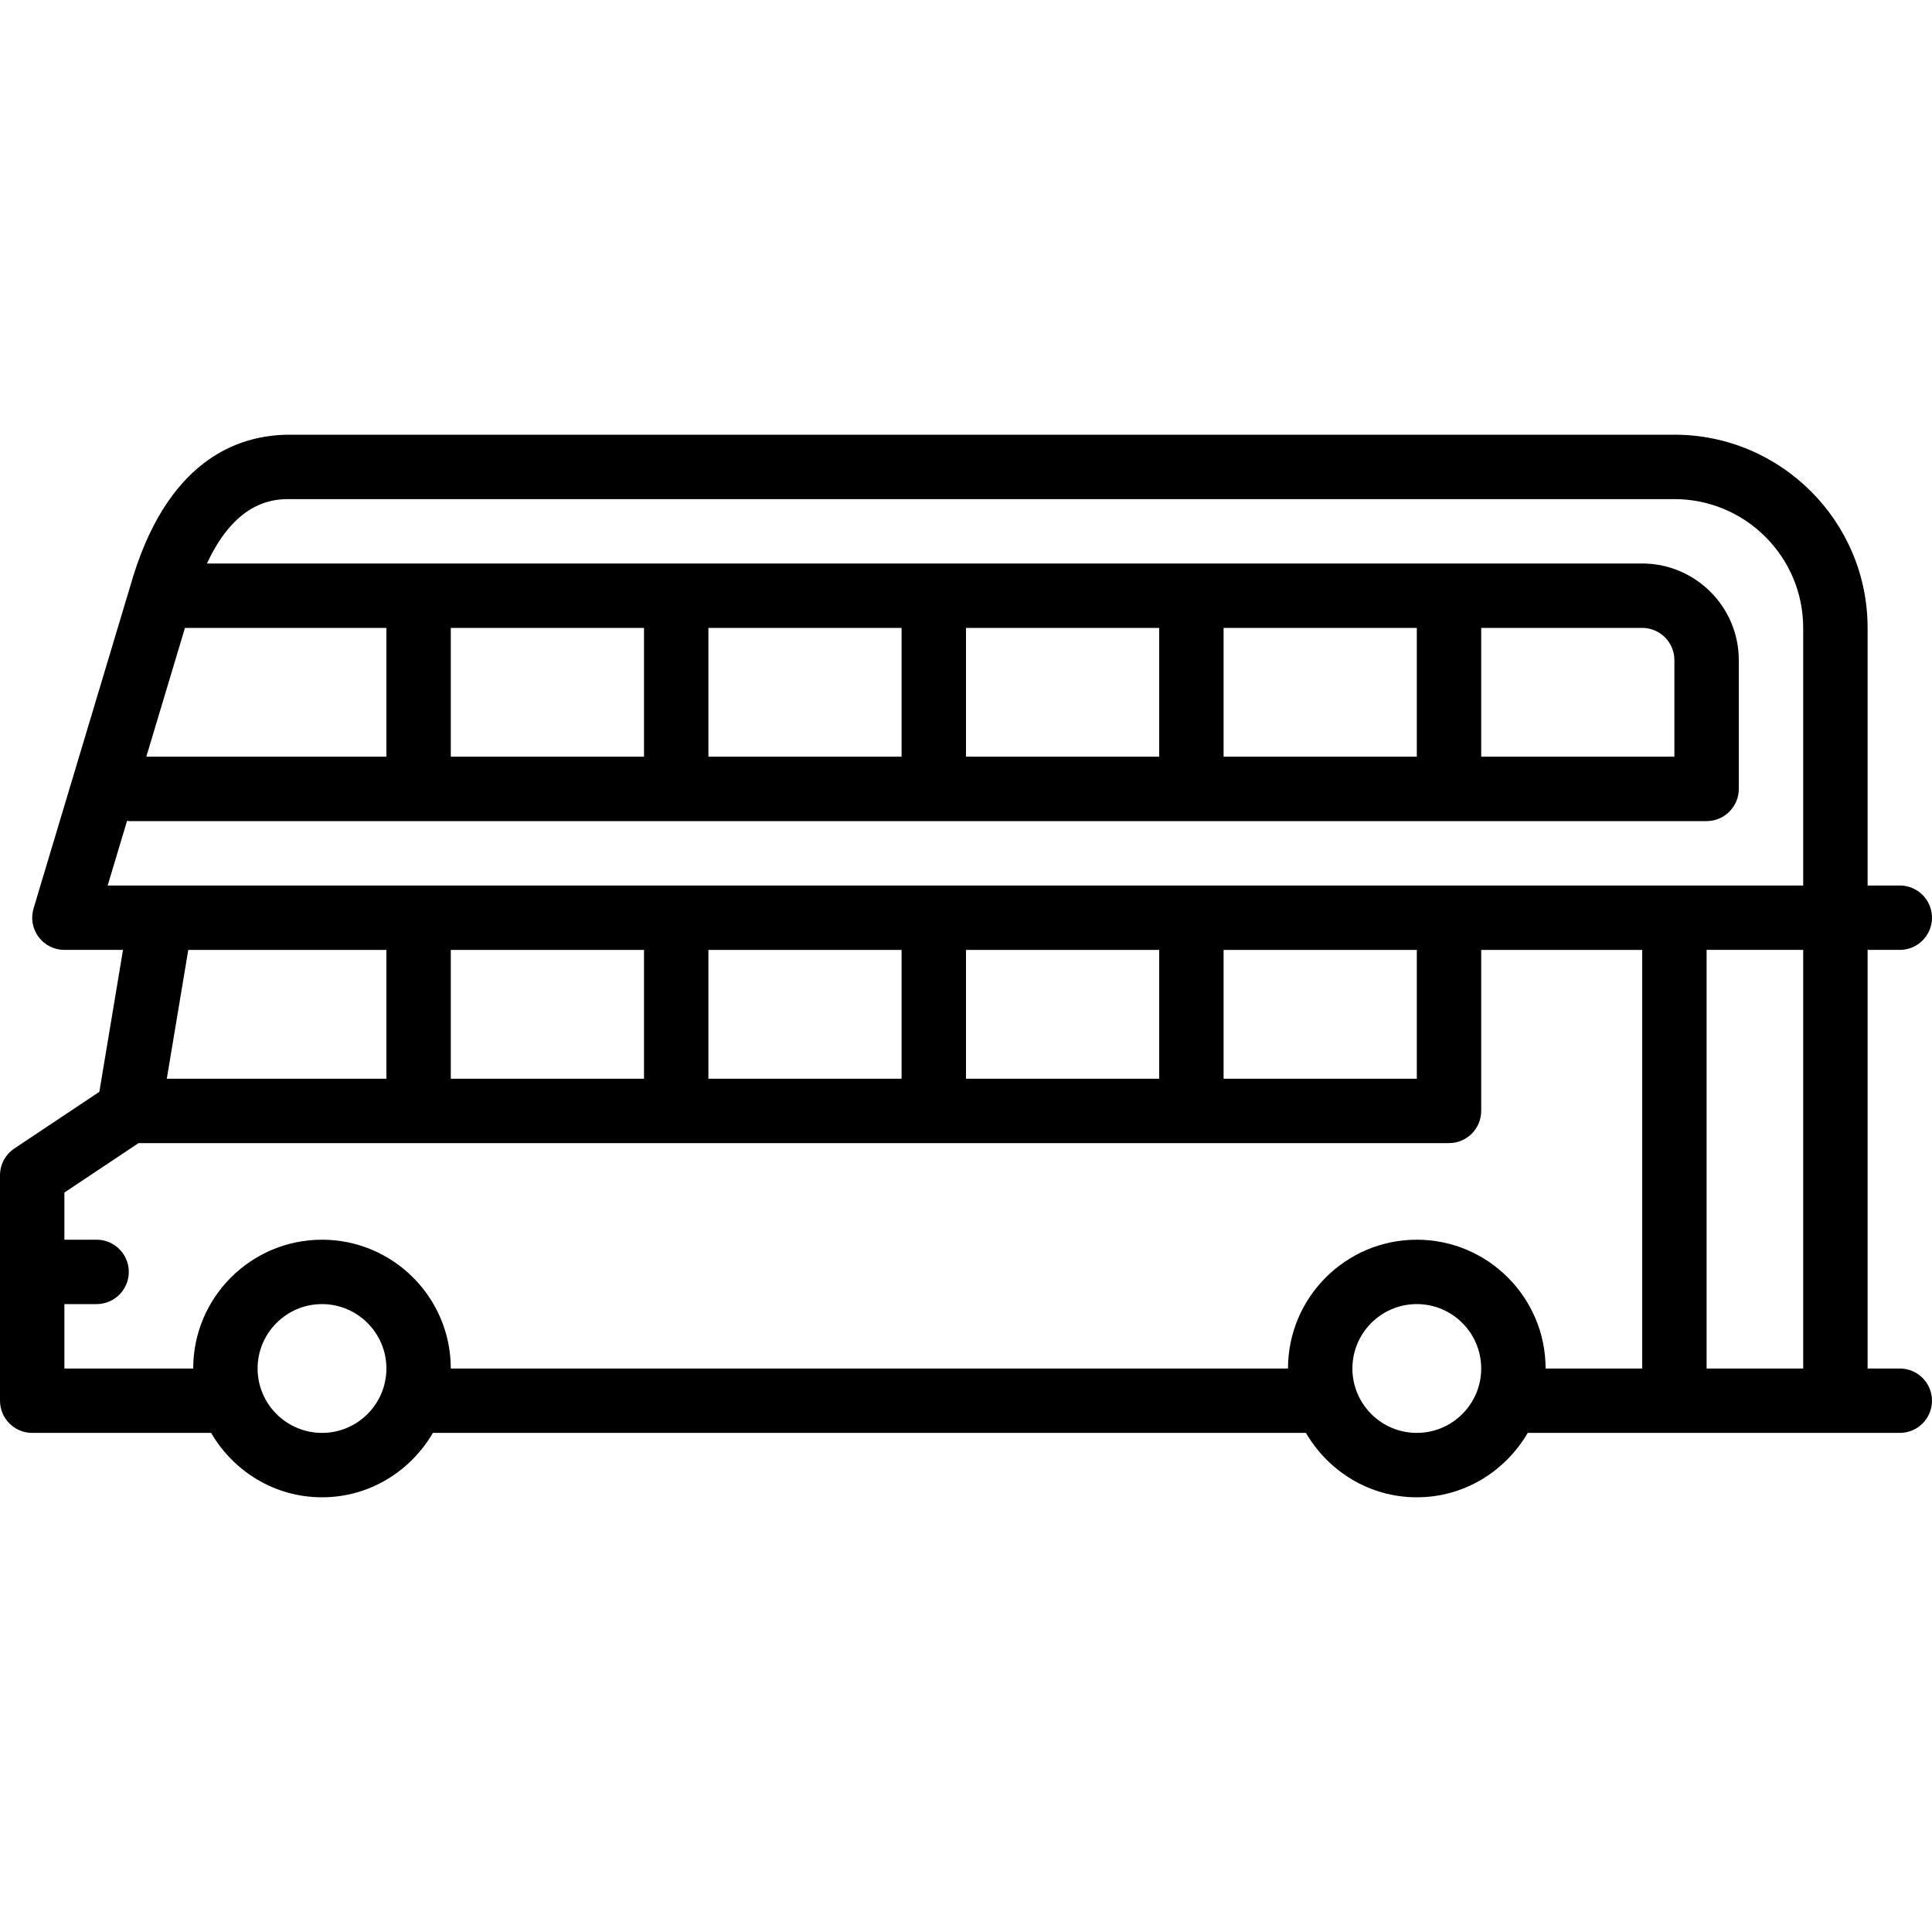
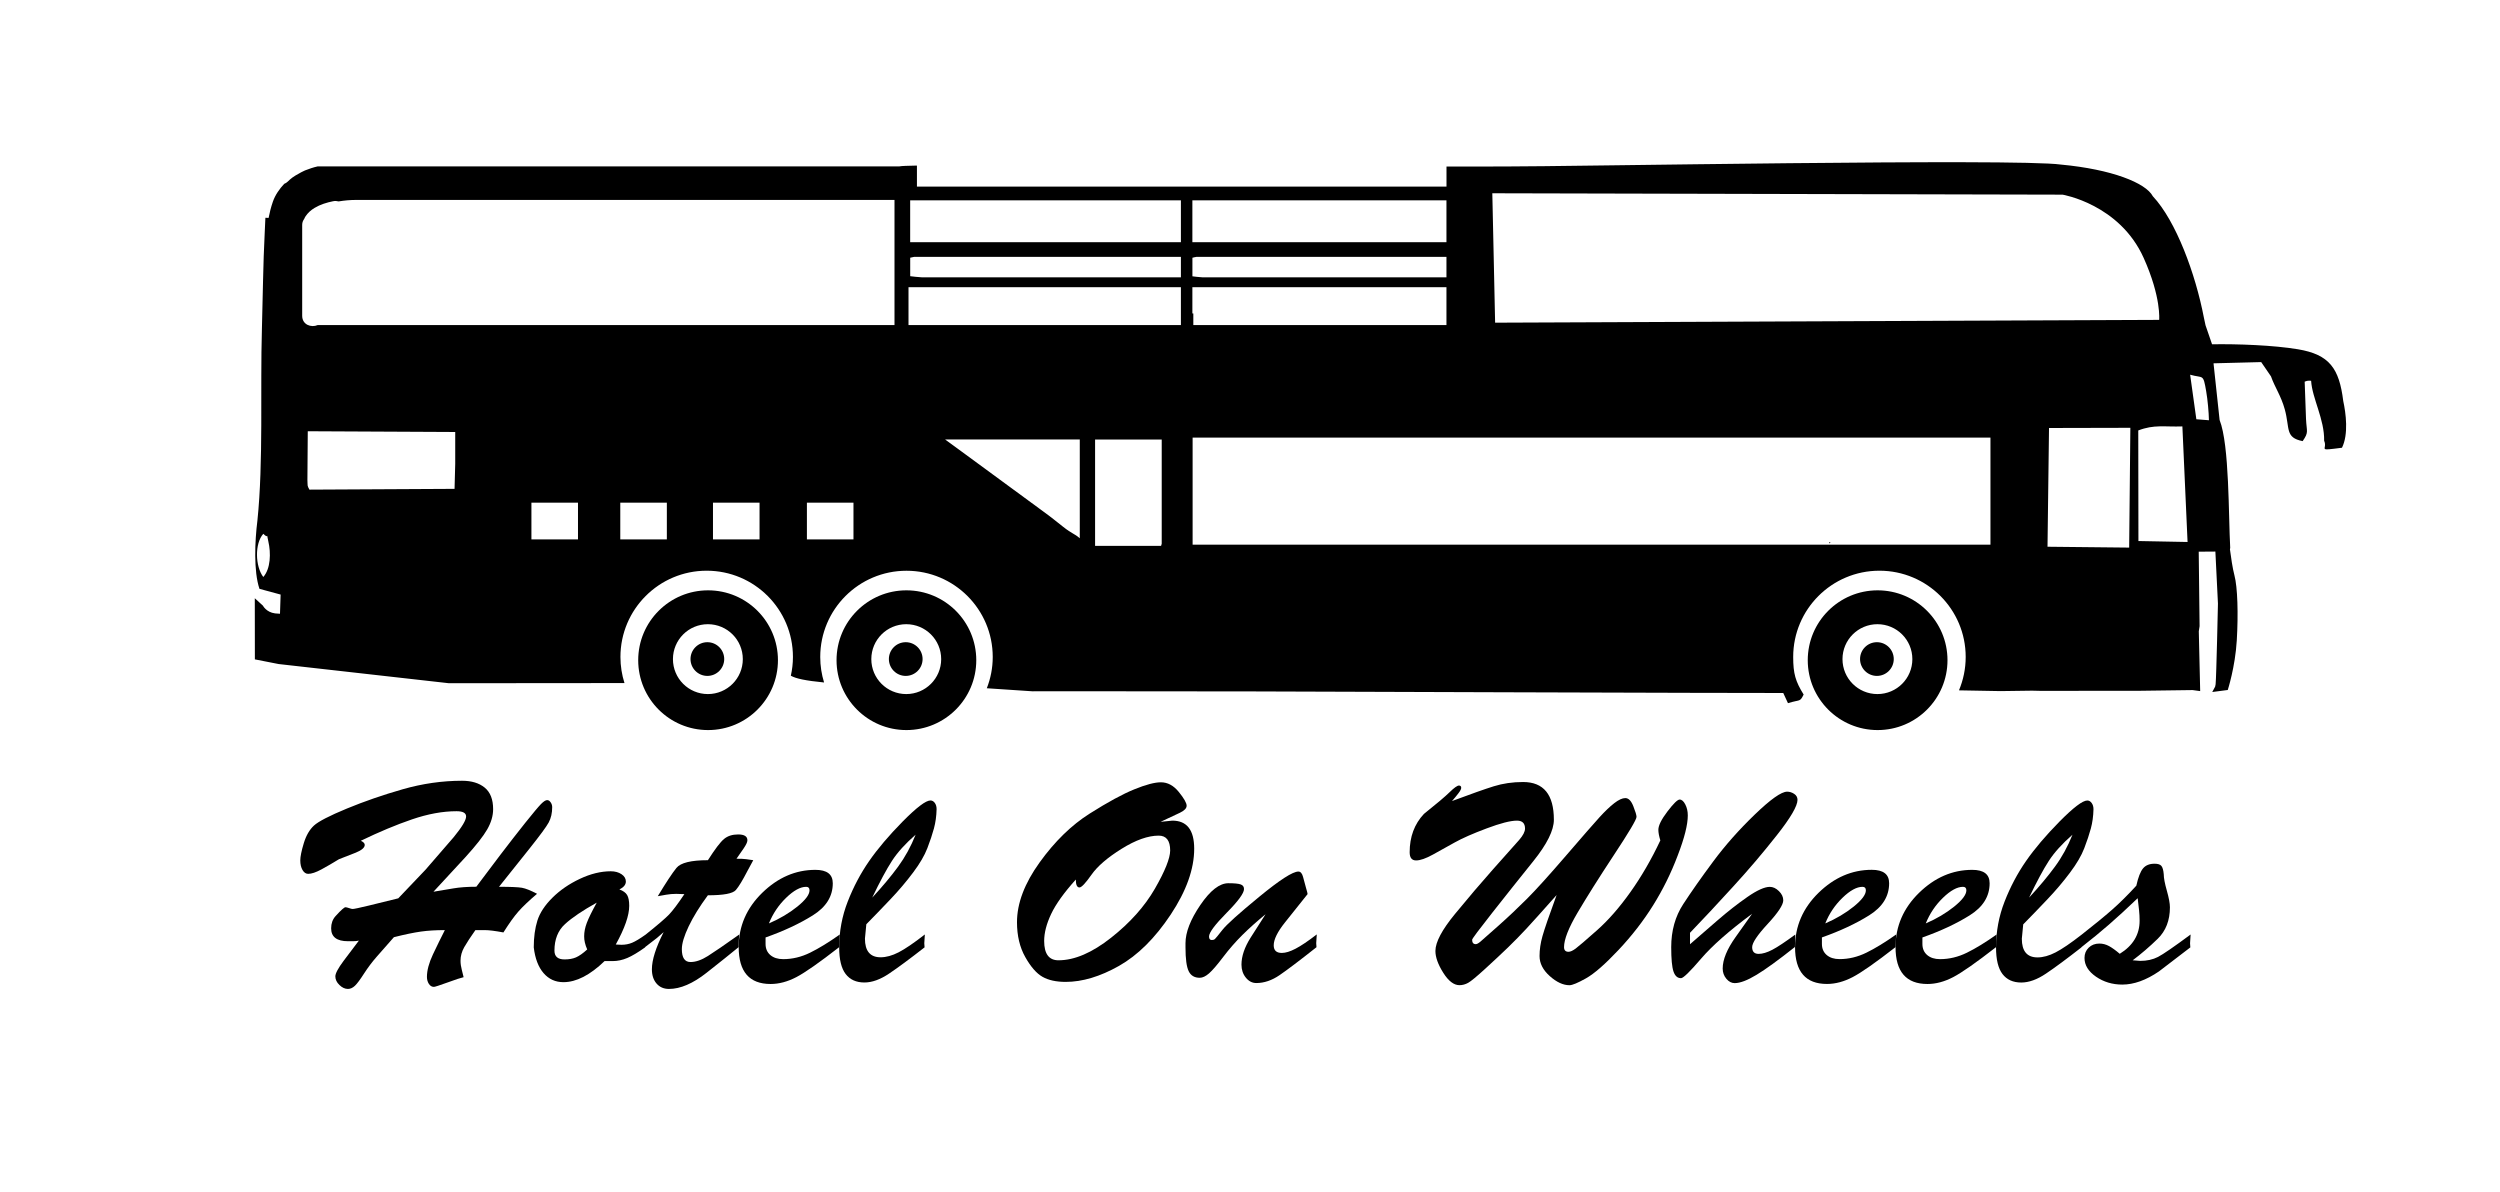
- <svg xmlns="http://www.w3.org/2000/svg" fill="#000000" height="800px" width="800px" version="1.1" id="Layer_1" viewBox="0 0 512 512" xml:space="preserve">
+ <svg xmlns="http://www.w3.org/2000/svg" version="1.1" id="Layer_1" x="0px" y="0px" viewBox="0 0 631.89 301.28" style="enable-background:new 0 0 631.89 301.28;" xml:space="preserve">
  <g>
    <g>
-       <path d="M503.467,362.667h-8.533V251.733h8.533c4.71,0,8.533-3.823,8.533-8.533s-3.823-8.533-8.533-8.533h-8.533V166.4    c0-28.237-22.963-51.2-51.2-51.2H76.8c-14.106,0-32.905,6.997-42.308,40.218l-25.6,85.333c-0.777,2.586-0.282,5.376,1.331,7.543    c1.604,2.167,4.147,3.439,6.844,3.439h15.531l-6.272,37.615L3.797,304.367c-2.372,1.587-3.797,4.25-3.797,7.1V371.2    c0,4.71,3.823,8.533,8.533,8.533h47.411c5.922,10.155,16.811,17.067,29.389,17.067c12.578,0,23.467-6.912,29.389-17.067h231.364    c5.922,10.155,16.811,17.067,29.389,17.067s23.467-6.912,29.389-17.067h98.603c4.71,0,8.533-3.823,8.533-8.533    S508.177,362.667,503.467,362.667z M49.016,166.4H102.4v34.133H38.775L49.016,166.4z M85.333,379.733    c-9.412,0-17.067-7.654-17.067-17.067S75.921,345.6,85.333,345.6c9.412,0,17.067,7.654,17.067,17.067    S94.746,379.733,85.333,379.733z M375.467,379.733c-9.412,0-17.067-7.654-17.067-17.067s7.654-17.067,17.067-17.067    c9.412,0,17.067,7.654,17.067,17.067S384.879,379.733,375.467,379.733z M435.2,362.667h-25.6    c0-18.825-15.309-34.133-34.133-34.133c-18.825,0-34.133,15.309-34.133,34.133H119.467c0-18.825-15.309-34.133-34.133-34.133    c-18.825,0-34.133,15.309-34.133,34.133H17.067V345.6H25.6c4.71,0,8.533-3.823,8.533-8.533c0-4.71-3.823-8.533-8.533-8.533h-8.533    v-12.501l19.652-13.099H384c4.71,0,8.533-3.823,8.533-8.533v-42.667H435.2V362.667z M44.203,285.867l5.692-34.133H102.4v34.133    H44.203z M119.467,285.867v-34.133h51.2v34.133H119.467z M187.733,285.867v-34.133h51.2v34.133H187.733z M256,285.867v-34.133    h51.2v34.133H256z M324.267,285.867v-34.133h51.2v34.133H324.267z M477.867,362.667h-25.6V251.733h25.6V362.667z M477.867,234.667    h-34.133H28.535l5.146-17.161c0.162,0.008,0.29,0.094,0.452,0.094h418.133c4.71,0,8.533-3.823,8.533-8.533v-34.133    c0-14.114-11.486-25.6-25.6-25.6H54.844c7.868-16.998,18.176-17.067,21.956-17.067h366.933c18.825,0,34.133,15.309,34.133,34.133    V234.667z M119.467,200.533V166.4h51.2v34.133H119.467z M187.733,200.533V166.4h51.2v34.133H187.733z M256,200.533V166.4h51.2    v34.133H256z M324.267,200.533V166.4h51.2v34.133H324.267z M392.533,200.533V166.4H435.2c4.702,0,8.533,3.831,8.533,8.533v25.6    H392.533z" />
+       <path d="M229.1,149.21c-9.75,0-17.66,7.91-17.66,17.66c0,9.75,7.91,17.66,17.66,17.66c9.75,0,17.66-7.91,17.66-17.66    C246.76,157.11,238.86,149.21,229.1,149.21z M229.06,175.43c-4.88,0-8.83-3.95-8.83-8.83c0-4.88,3.95-8.83,8.83-8.83    c4.88,0,8.83,3.95,8.83,8.83C237.89,171.47,233.94,175.43,229.06,175.43z" />
+       <path d="M228.93,162.32c-2.35,0-4.26,1.91-4.26,4.26s1.91,4.26,4.26,4.26s4.26-1.91,4.26-4.26S231.28,162.32,228.93,162.32z" />
+       <path d="M474.58,184.53c9.75,0,17.66-7.91,17.66-17.66c0-9.75-7.91-17.66-17.66-17.66c-9.75,0-17.66,7.91-17.66,17.66    C456.92,176.62,464.83,184.53,474.58,184.53z M474.53,157.77c4.88,0,8.83,3.95,8.83,8.83c0,4.88-3.95,8.83-8.83,8.83    c-4.88,0-8.83-3.95-8.83-8.83C465.7,161.72,469.66,157.77,474.53,157.77z" />
+       <path d="M474.4,170.84c2.35,0,4.26-1.91,4.26-4.26s-1.91-4.26-4.26-4.26s-4.26,1.91-4.26,4.26S472.05,170.84,474.4,170.84z" />
+       <path d="M178.97,184.53c9.75,0,17.66-7.91,17.66-17.66c0-9.75-7.91-17.66-17.66-17.66c-9.75,0-17.66,7.91-17.66,17.66    C161.31,176.62,169.21,184.53,178.97,184.53z M178.92,157.77c4.88,0,8.83,3.95,8.83,8.83c0,4.88-3.95,8.83-8.83,8.83    c-4.88,0-8.83-3.95-8.83-8.83C170.09,161.72,174.04,157.77,178.92,157.77z" />
+       <path d="M178.79,170.84c2.35,0,4.26-1.91,4.26-4.26s-1.91-4.26-4.26-4.26s-4.26,1.91-4.26,4.26S176.44,170.84,178.79,170.84z" />
+       <path d="M212.25,236.21c-2.78,1.97-5.28,3.5-7.5,4.59c-2.22,1.09-4.48,1.63-6.79,1.63c-1.37,0-2.45-0.35-3.26-1.04    c-0.8-0.69-1.2-1.63-1.2-2.81v-1.63c4.61-1.63,8.6-3.49,11.95-5.59c3.36-2.1,5.04-4.8,5.04-8.1c0-2.27-1.46-3.4-4.39-3.4    c-5,0-9.48,1.94-13.45,5.81c-3.96,3.87-5.94,8.45-5.94,13.72c0,6.21,2.69,9.32,8.07,9.32c2.12,0,4.29-0.58,6.51-1.74    c2.22-1.16,5.83-3.69,10.83-7.58L212.25,236.21z M198.7,226.92c1.91-1.85,3.6-2.77,5.06-2.77c0.57,0,0.85,0.3,0.85,0.89    c0,1.09-1.03,2.45-3.08,4.11c-2.05,1.65-4.45,3.07-7.18,4.25C195.34,230.93,196.79,228.77,198.7,226.92z" />
+       <path d="M545.45,241.87c-1.3,0.67-2.8,1-4.49,1l-1.91-0.15c2.17-1.63,4.28-3.44,6.33-5.44c2.05-2,3.08-4.65,3.08-7.95    c0-0.99-0.26-2.39-0.78-4.22c-0.52-1.82-0.78-3.21-0.78-4.14c-0.09-1.04-0.29-1.74-0.6-2.11c-0.31-0.37-0.88-0.55-1.73-0.55    c-1.27,0-2.24,0.39-2.9,1.18c-0.66,0.79-1.23,2.24-1.7,4.37c-2.17,2.37-4.21,4.39-6.12,6.07c-1.91,1.68-4.47,3.77-7.68,6.29    c-2.78,2.17-4.99,3.67-6.62,4.51c-1.63,0.84-3.15,1.26-4.56,1.26c-2.64,0-3.96-1.58-3.96-4.72l0.35-3.63    c1.93-1.96,3.96-4.07,6.09-6.31c2.12-2.23,4.03-4.49,5.73-6.76c1.7-2.26,2.9-4.32,3.61-6.17c0.71-1.85,1.26-3.5,1.66-4.98    c0.4-1.48,0.63-3.11,0.67-4.87c0-0.64-0.15-1.17-0.46-1.59c-0.31-0.42-0.67-0.63-1.1-0.63c-1.18,0-3.51,1.78-7.01,5.31    c-3.49,3.55-6.32,6.88-8.49,10.01c-2.17,3.13-3.97,6.54-5.41,10.23c-1.44,3.69-2.16,7.56-2.16,11.59c0,3.06,0.54,5.29,1.63,6.72    c1.09,1.43,2.67,2.15,4.74,2.15c1.93,0,4.02-0.75,6.26-2.26c2.24-1.5,5.22-3.71,8.95-6.62l0-0.05c2.57-2,4.89-3.91,6.97-5.72    c2.1-1.83,4.52-4.04,7.25-6.66c0.14,1.18,0.26,2.19,0.35,3.03c0.09,0.84,0.14,1.73,0.14,2.66c0,3.5-1.67,6.29-5.02,8.36    c-1.04-0.89-1.95-1.54-2.72-1.96c-0.78-0.42-1.59-0.63-2.44-0.63c-1.08,0-1.98,0.35-2.69,1.04c-0.71,0.69-1.06,1.55-1.06,2.59    c0,1.83,0.97,3.4,2.9,4.74c1.93,1.33,4.15,2,6.65,2c2.92,0,6.02-1.11,9.27-3.33c2.64-2.02,5.28-4.04,7.93-6.07l-0.07-1.04    l0.14-2.22C549.49,239.31,546.75,241.2,545.45,241.87z M517.85,217.6c1.39-2.15,3.39-4.35,5.98-6.62    c-1.18,2.96-2.65,5.65-4.42,8.06c-1.77,2.42-3.95,5.03-6.55,7.84C514.8,222.84,516.46,219.74,517.85,217.6z" />
+       <path d="M186.74,237.61c0.02-0.39,0.06-0.86,0.11-1.41c-3.68,2.61-6.32,4.43-7.93,5.44c-1.6,1.01-3.07,1.52-4.39,1.52    c-1.46,0-2.19-1.09-2.19-3.26c0-1.43,0.58-3.35,1.73-5.77c1.16-2.42,2.77-5.03,4.85-7.84c3.96,0,6.32-0.44,7.08-1.34    c0.76-0.89,1.72-2.49,2.9-4.77l1.49-2.76c-0.57-0.09-1.14-0.16-1.73-0.25c-0.59-0.09-1.43-0.12-2.51-0.12    c0.57-0.79,1.17-1.65,1.8-2.59c0.64-0.94,0.96-1.63,0.96-2.07c0-0.99-0.78-1.48-2.34-1.48c-1.46,0-2.65,0.38-3.57,1.15    c-0.92,0.76-2.28,2.55-4.07,5.36c-4.25,0-6.9,0.65-7.96,1.96c-1.06,1.31-2.63,3.69-4.71,7.14c0.57-0.1,1.26-0.22,2.09-0.37    c0.83-0.15,1.69-0.22,2.58-0.22l2.05,0.07c-1.65,2.47-2.94,4.18-3.86,5.14c-0.92,0.96-2.89,2.65-5.91,5.07    c-0.07,0.46-0.09,0.88-0.11,1.3c0-0.04,0-0.11,0-0.15c0.02-0.37,0.06-0.75,0.11-1.15c-1.46,1.04-2.61,1.73-3.43,2.07    c-0.83,0.35-1.73,0.52-2.72,0.52l-1.42-0.07c2.26-4.09,3.4-7.35,3.4-9.77c0-1.23-0.18-2.15-0.53-2.74c-0.35-0.59-1-1.06-1.95-1.41    c1.09-0.54,1.63-1.21,1.63-2c0-0.74-0.37-1.36-1.1-1.85c-0.73-0.49-1.64-0.74-2.72-0.74c-2.5,0-5.11,0.64-7.82,1.92    c-2.71,1.28-5.02,2.87-6.93,4.77c-1.91,1.9-3.17,3.82-3.79,5.77c-0.61,1.95-0.92,4.2-0.92,6.77c0.33,2.81,1.16,4.98,2.48,6.51    c1.32,1.53,3,2.29,5.02,2.29c3.26,0,6.72-1.78,10.4-5.33h2.05c1.23,0,2.45-0.26,3.68-0.78c1.23-0.52,2.74-1.42,4.53-2.7v-0.07    c1.6-1.23,2.59-2,2.97-2.29c0.38-0.3,0.94-0.79,1.7-1.48c-1.98,3.9-2.97,7.03-2.97,9.4c0,1.48,0.39,2.68,1.17,3.59    c0.78,0.91,1.83,1.37,3.15,1.37c2.88,0,6.04-1.36,9.48-4.07c3.44-2.71,6.16-4.88,8.14-6.51v-0.81    C186.71,238.33,186.72,238.01,186.74,237.61z M148.42,239.98c-1.08,0.99-2.03,1.65-2.83,2c-0.8,0.35-1.77,0.52-2.9,0.52    c-1.7,0-2.55-0.74-2.55-2.22c0-2.86,0.9-5.11,2.69-6.73c1.79-1.63,4.46-3.43,8-5.4c-1.23,2.22-2.06,3.92-2.51,5.11    c-0.45,1.18-0.67,2.32-0.67,3.4C147.64,237.69,147.9,238.79,148.42,239.98z" />
+       <path d="M296.32,207.42l-2.97,0.3l4.88-2.29c1.13-0.54,1.7-1.13,1.7-1.78c0-0.69-0.66-1.85-1.98-3.48    c-1.32-1.63-2.83-2.44-4.53-2.44c-1.56,0-3.8,0.59-6.72,1.78c-2.92,1.18-6.69,3.23-11.29,6.14c-4.6,2.91-8.81,7.02-12.63,12.32    c-3.82,5.3-5.73,10.35-5.73,15.13c0,3.4,0.7,6.34,2.09,8.8c1.39,2.47,2.84,4.13,4.35,4.99c1.51,0.86,3.47,1.29,5.87,1.29    c4.2,0,8.68-1.34,13.45-4.03c4.76-2.69,9.13-7.02,13.09-12.98c3.96-5.97,5.94-11.52,5.94-16.65    C301.84,209.79,300,207.42,296.32,207.42z M291.9,224.63c-2.57,4.46-6.26,8.6-11.07,12.39c-4.81,3.8-9.25,5.7-13.3,5.7    c-2.41,0-3.61-1.63-3.61-4.88c0-2.07,0.59-4.35,1.77-6.84c1.18-2.49,3.26-5.39,6.23-8.69c0,1.33,0.31,2,0.92,2    c0.52,0,1.53-1.07,3.04-3.22c1.51-2.15,4.05-4.33,7.61-6.55c3.56-2.22,6.69-3.33,9.38-3.33c1.93,0,2.9,1.26,2.9,3.77    C295.75,216.94,294.47,220.16,291.9,224.63z" />
+       <path d="M504.65,236.21c-2.78,1.97-5.28,3.5-7.5,4.59c-2.22,1.09-4.48,1.63-6.79,1.63c-1.37,0-2.45-0.35-3.26-1.04    c-0.8-0.69-1.2-1.63-1.2-2.81v-1.63c4.61-1.63,8.6-3.49,11.95-5.59c3.36-2.1,5.04-4.8,5.04-8.1c0-2.27-1.46-3.4-4.39-3.4    c-5,0-9.48,1.94-13.45,5.81c-3.96,3.87-5.94,8.45-5.94,13.72c0,6.21,2.69,9.32,8.07,9.32c2.12,0,4.29-0.58,6.51-1.74    c2.22-1.16,5.83-3.69,10.83-7.58L504.65,236.21z M491.1,226.92c1.91-1.85,3.6-2.77,5.06-2.77c0.57,0,0.85,0.3,0.85,0.89    c0,1.09-1.03,2.45-3.08,4.11c-2.05,1.65-4.45,3.07-7.18,4.25C487.74,230.93,489.19,228.77,491.1,226.92z" />
+       <path d="M235.18,202.32c-1.18,0-3.51,1.78-7.01,5.31c-3.49,3.55-6.32,6.88-8.49,10.01c-2.17,3.13-3.97,6.54-5.41,10.23    c-1.44,3.69-2.16,7.56-2.16,11.59c0,3.06,0.54,5.29,1.63,6.72c1.09,1.43,2.67,2.15,4.74,2.15c1.93,0,4.02-0.75,6.26-2.26    c2.24-1.5,5.22-3.71,8.95-6.62l-0.07-1.04l0.14-2.22c-2.78,2.17-4.99,3.67-6.62,4.51c-1.63,0.84-3.15,1.26-4.56,1.26    c-2.64,0-3.96-1.58-3.96-4.72l0.35-3.63c1.93-1.96,3.96-4.07,6.09-6.31c2.12-2.23,4.03-4.49,5.73-6.76    c1.7-2.26,2.9-4.32,3.61-6.17c0.71-1.85,1.26-3.5,1.66-4.98c0.4-1.48,0.63-3.11,0.67-4.87c0-0.64-0.15-1.17-0.46-1.59    C235.97,202.53,235.6,202.32,235.18,202.32z M227.01,219.04c-1.77,2.42-3.95,5.03-6.55,7.84c1.93-4.04,3.6-7.14,4.99-9.29    c1.39-2.15,3.39-4.35,5.98-6.62C230.25,213.94,228.78,216.62,227.01,219.04z" />
+       <path d="M327.46,239.79c-1.37,0.72-2.52,1.07-3.47,1.07c-1.37,0-2.05-0.64-2.05-1.92c0-1.48,0.94-3.4,2.83-5.77    c1.89-2.37,3.8-4.76,5.73-7.18c0-0.15-0.13-0.67-0.39-1.55c-0.26-0.89-0.51-1.8-0.74-2.74c-0.24-0.94-0.64-1.41-1.2-1.41    c-1.42,0-4.71,2.12-9.87,6.36c-5.17,4.24-8.28,7.04-9.34,8.4c-1.06,1.36-1.69,2.12-1.88,2.29s-0.45,0.26-0.78,0.26    c-0.47,0-0.71-0.3-0.71-0.89c0-0.99,1.47-2.97,4.42-5.96c2.95-2.98,4.42-4.99,4.42-6.03c0-0.59-0.28-0.99-0.85-1.18    c-0.57-0.2-1.6-0.3-3.11-0.3c-2.22,0-4.58,1.84-7.08,5.51s-3.75,6.89-3.75,9.66v1.04c0,2.91,0.27,4.92,0.81,6.03    c0.54,1.11,1.47,1.66,2.8,1.66c0.71,0,1.49-0.37,2.34-1.11c0.85-0.74,2.04-2.12,3.57-4.14c1.53-2.02,3.16-3.88,4.88-5.59    c1.72-1.7,3.67-3.44,5.84-5.22c-0.99,1.52-2.25,3.5-3.79,5.93c-1.53,2.43-2.3,4.7-2.3,6.82c0,1.27,0.37,2.37,1.1,3.27    c0.73,0.91,1.62,1.37,2.65,1.37c1.98,0,3.94-0.67,5.87-1.99c1.93-1.32,5.05-3.67,9.34-7.07l-0.07-1.02l0.14-2.21    C330.62,237.88,328.83,239.08,327.46,239.79z" />
+       <path d="M426.6,206.1c0-1.04-0.21-1.96-0.64-2.79c-0.42-0.81-0.9-1.22-1.42-1.22c-0.52,0-1.55,1-3.08,3.01    c-1.53,2.01-2.3,3.55-2.3,4.64c0,0.7,0.17,1.59,0.5,2.68c-2.26,4.81-4.79,9.16-7.57,13.07c-2.78,3.91-5.6,7.13-8.46,9.66    c-2.85,2.53-4.65,4.07-5.38,4.61c-0.73,0.54-1.33,0.81-1.8,0.81c-0.75,0-1.13-0.39-1.13-1.18c0-1.94,1.14-4.85,3.43-8.73    c2.29-3.88,5.34-8.73,9.16-14.53c3.82-5.78,5.73-9,5.73-9.66c0-0.44-0.27-1.34-0.81-2.7c-0.54-1.37-1.21-2.05-2.02-2.05    c-0.76,0-1.69,0.43-2.8,1.29c-1.11,0.86-2.35,2.05-3.72,3.55c-1.37,1.5-4.2,4.75-8.49,9.73c-4.29,4.98-7.58,8.62-9.87,10.91    c-2.29,2.29-4.69,4.56-7.22,6.81c-2.52,2.24-4.03,3.58-4.53,4c-0.5,0.42-0.88,0.63-1.17,0.63c-0.61,0-0.92-0.37-0.92-1.11    c0-0.25,1.71-2.54,5.13-6.88s6.86-8.67,10.33-12.98s5.2-7.81,5.2-10.47c0-6.36-2.59-9.54-7.78-9.54c-2.64,0-5.11,0.36-7.39,1.07    s-5.81,1.96-10.58,3.74c0.57-0.64,1.1-1.28,1.59-1.92c0.5-0.64,0.74-1.11,0.74-1.41c0-0.39-0.19-0.59-0.57-0.59    c-0.42,0-1.2,0.55-2.34,1.66c-1.13,1.11-3.3,2.95-6.51,5.51c-2.41,2.56-3.61,5.8-3.61,9.69c0,1.38,0.54,2.07,1.63,2.07    c1.04,0,2.45-0.49,4.25-1.48c1.79-0.99,3.63-2.01,5.52-3.07c1.89-1.06,4.58-2.24,8.07-3.55c3.49-1.31,6.04-1.96,7.64-1.96    c1.37,0,2.05,0.67,2.05,2c0,0.79-0.5,1.75-1.49,2.89l-6.72,7.55c-2.97,3.35-6.12,7.05-9.45,11.1c-3.33,4.04-4.99,7.18-4.99,9.4    c0,1.58,0.66,3.42,1.98,5.51c1.32,2.1,2.69,3.14,4.1,3.14c0.75,0,1.49-0.2,2.19-0.59c0.71-0.39,2.16-1.59,4.35-3.59    c2.19-2,4.1-3.79,5.73-5.36c1.63-1.58,3.18-3.17,4.67-4.77c1.49-1.6,4.02-4.43,7.61-8.47c-1.89,5.17-3.08,8.63-3.57,10.38    c-0.5,1.76-0.74,3.44-0.74,5.03c0,1.84,0.86,3.53,2.58,5.07c1.72,1.54,3.39,2.31,4.99,2.31c0.71,0,2.1-0.58,4.17-1.74    c2.08-1.17,4.81-3.55,8.21-7.16c3.4-3.61,6.32-7.39,8.77-11.32c2.45-3.93,4.52-8.11,6.19-12.54    C425.76,211.8,426.6,208.44,426.6,206.1z" />
+       <path d="M453.77,236.21c-2.55,1.87-4.48,3.16-5.8,3.85c-1.32,0.69-2.48,1.04-3.47,1.04c-1.08,0-1.63-0.57-1.63-1.7    c0-1.09,1.31-3.05,3.93-5.88c2.62-2.84,3.93-4.82,3.93-5.96c0-0.84-0.37-1.62-1.1-2.33c-0.73-0.72-1.5-1.07-2.3-1.07    c-1.32,0-3.21,0.85-5.66,2.55c-2.45,1.7-4.99,3.69-7.61,5.96c-2.62,2.27-4.92,4.27-6.9,5.99v-2.89    c3.31-3.45,6.94-7.32,10.85-11.62c3.93-4.29,7.63-8.64,11.11-13.06c3.48-4.41,5.21-7.39,5.21-8.92c0-0.64-0.28-1.15-0.85-1.52    c-0.57-0.37-1.16-0.55-1.77-0.55c-1.46,0-4.2,1.94-8.21,5.81c-4.01,3.87-7.51,7.83-10.51,11.88c-3,4.04-5.51,7.62-7.54,10.73    c-2.03,3.11-3.04,6.73-3.04,10.88c0,2.96,0.19,5.01,0.57,6.14c0.38,1.13,1.01,1.7,1.91,1.7c0.57,0,2.25-1.64,5.06-4.92    c2.81-3.28,7.11-7.07,12.91-11.36c-0.61,0.89-2.01,2.85-4.18,5.89c-2.17,3.05-3.26,5.7-3.26,7.95c0,0.99,0.31,1.85,0.92,2.58    c0.61,0.74,1.32,1.11,2.12,1.11c1.37,0,3.21-0.7,5.52-2.1c2.31-1.39,5.54-3.74,9.69-7.03L453.77,236.21z" />
+       <path d="M471.75,240.79c-2.22,1.09-4.48,1.63-6.79,1.63c-1.37,0-2.45-0.35-3.26-1.04c-0.8-0.69-1.2-1.63-1.2-2.81v-1.63    c4.61-1.63,8.6-3.49,11.95-5.59c3.36-2.1,5.04-4.8,5.04-8.1c0-2.27-1.46-3.4-4.39-3.4c-5,0-9.48,1.94-13.45,5.81    c-3.96,3.87-5.94,8.45-5.94,13.72c0,6.21,2.69,9.32,8.07,9.32c2.12,0,4.29-0.58,6.51-1.74c2.22-1.16,5.83-3.69,10.83-7.58    l0.14-3.18C476.46,238.18,473.96,239.71,471.75,240.79z M465.7,226.92c1.91-1.85,3.6-2.77,5.06-2.77c0.57,0,0.85,0.3,0.85,0.89    c0,1.09-1.03,2.45-3.08,4.11c-2.05,1.65-4.45,3.07-7.18,4.25C462.33,230.93,463.79,228.77,465.7,226.92z" />
+       <path d="M131.93,224.39c-0.94-0.16-2.88-0.25-5.8-0.25l7.71-9.66c2.64-3.32,4.26-5.51,4.85-6.6c0.59-1.1,0.88-2.38,0.88-3.87    c0-0.44-0.13-0.85-0.39-1.22c-0.26-0.37-0.55-0.56-0.88-0.56c-0.38,0-0.9,0.33-1.56,1c-0.66,0.67-1.99,2.26-4,4.77    c-2.01,2.52-4.1,5.22-6.3,8.1c-2.19,2.89-4.21,5.56-6.05,8.03c-2.26,0-4.19,0.14-5.77,0.41c-1.58,0.27-3.27,0.56-5.06,0.85    l8.07-8.73c2.69-2.96,4.53-5.3,5.52-7.03c0.99-1.73,1.49-3.43,1.49-5.11c0-2.47-0.71-4.28-2.12-5.44    c-1.42-1.16-3.33-1.74-5.73-1.74c-5,0-10,0.72-15,2.15c-5,1.43-9.71,3.06-14.12,4.88s-7.18,3.26-8.31,4.29    c-1.13,1.04-1.99,2.53-2.58,4.48c-0.59,1.95-0.88,3.39-0.88,4.33c0,0.99,0.19,1.8,0.57,2.44c0.38,0.64,0.85,0.96,1.42,0.96    c0.85,0,1.96-0.37,3.33-1.11c1.37-0.74,2.85-1.6,4.46-2.59c1.32-0.49,2.74-1.05,4.25-1.66c1.51-0.62,2.26-1.27,2.26-1.96    c0-0.39-0.33-0.74-0.99-1.04c4.58-2.22,8.88-4.02,12.91-5.4c4.03-1.38,7.8-2.07,11.29-2.07c1.6,0,2.41,0.44,2.41,1.33    c0,0.94-1.04,2.66-3.1,5.19l-7.16,8.27l-6.89,7.23c-2.63,0.65-5.13,1.26-7.49,1.84c-2.36,0.57-3.7,0.85-4.02,0.85    c-0.19,0-0.5-0.07-0.92-0.22c-0.42-0.15-0.73-0.22-0.92-0.22c-0.14,0-0.41,0.17-0.81,0.52c-0.4,0.35-0.97,0.93-1.7,1.74    c-0.73,0.81-1.1,1.84-1.1,3.07c0,2.17,1.42,3.26,4.25,3.26c0.28,0,0.7,0,1.24,0s1.05-0.05,1.52-0.15    c-1.18,1.53-2.46,3.23-3.86,5.11c-1.39,1.87-2.09,3.18-2.09,3.92c0,0.79,0.34,1.52,1.03,2.18c0.68,0.67,1.4,1,2.16,1    c0.61,0,1.2-0.27,1.77-0.81c0.57-0.55,1.33-1.58,2.3-3.09c0.97-1.5,2.04-2.93,3.22-4.27c1.18-1.34,2.62-2.98,4.32-4.91    c2.78-0.7,5.06-1.17,6.83-1.42c1.77-0.25,3.79-0.37,6.05-0.37c-0.99,1.94-1.99,3.98-3.01,6.14c-1.01,2.15-1.52,4.04-1.52,5.68    c0,0.69,0.17,1.28,0.5,1.79c0.33,0.49,0.75,0.74,1.27,0.74c0.24,0,1.38-0.37,3.43-1.11c2.05-0.75,3.41-1.2,4.07-1.34    c-0.09-0.44-0.25-1.06-0.46-1.86c-0.21-0.79-0.32-1.57-0.32-2.31c0-1.18,0.32-2.34,0.96-3.45c0.64-1.12,1.57-2.54,2.8-4.28h2.34    c1.09,0,2.67,0.2,4.74,0.59c1.46-2.32,2.72-4.08,3.79-5.29c1.06-1.21,2.63-2.7,4.71-4.48    C134.13,225.07,132.88,224.56,131.93,224.39z" />
+       <path d="M462.92,136.99l-0.61,0.02C462.78,138.09,462.09,136.95,462.92,136.99z" />
+       <path d="M592.27,101.36c-1.02-8.24-3.47-11.74-11.45-13.08c-6.16-1.03-15.36-1.37-21.71-1.26l-1.65-4.8l-0.41-1.92    c-2.12-11.06-7.02-24.41-12.91-30.7c-1.79-3.39-10.4-6.8-23.2-8c-11.28-1.6-125.26,0.51-140.57,0.48l-14.76,0.02v5.07H231.76    v-5.31l-0.47,0c-1.96,0.06-3.18,0.05-4.02,0.2H80.31c-0.02,0.01-0.05,0.01-0.07,0.01c-1.06,0.24-2.07,0.59-3.08,0.98    c-0.1,0.05-0.21,0.09-0.31,0.14c-0.25,0.12-0.5,0.24-0.75,0.37c-0.49,0.25-0.97,0.52-1.43,0.81c-0.23,0.14-0.45,0.29-0.67,0.44    c-0.06,0.04-0.13,0.09-0.19,0.14c-0.02,0.02-0.04,0.04-0.07,0.06c-0.14,0.13-0.35,0.27-0.46,0.37c-0.18,0.16-0.36,0.33-0.53,0.5    c-0.28,0.27-0.59,0.47-0.92,0.59c-1.18,1.27-2.26,2.78-2.86,4.51c-0.48,1.38-0.83,2.78-1.08,4.1c-0.27-0.02-0.54-0.01-0.81-0.04    c-0.06,1.29-0.11,2.55-0.17,3.72c-0.42,8.03-0.47,16.29-0.71,24.36c-0.45,15.25,0.4,33.56-1.14,48.48    c-0.65,5.13-0.98,12.8,0.52,17.23l5.35,1.45l-0.16,4.85c-0.43-0.02-0.85-0.05-1.24-0.09c-2.23-0.28-3.07-1.95-3.07-1.95    l-2.06-1.88l0.02,15.45l6,1.18l43.04,4.85l44.38-0.04c-0.66-2.08-1.02-4.3-1.02-6.6c0-12.04,9.76-21.8,21.8-21.8    s21.8,9.76,21.8,21.8c0,1.63-0.19,3.21-0.53,4.74c1.28,0.74,3.78,1.26,8.4,1.71c-0.63-2.04-0.97-4.2-0.97-6.44    c0-12.04,9.76-21.8,21.8-21.8s21.8,9.76,21.8,21.8c0,2.79-0.54,5.45-1.5,7.9l11.55,0.77l12.33-0.01l43.03,0.04    c0,0,127.84,0.45,134.4,0.4l1.19,2.57c3.17-0.99,2.97-0.2,3.96-2.18c-2.07-3.34-2.64-5.28-2.64-9.5c0-12.04,9.76-21.8,21.8-21.8    c12.04,0,21.8,9.76,21.8,21.8c0,2.99-0.61,5.84-1.7,8.44l10.5,0.19l7.98-0.11l2.18,0.05l25.03-0.02l13.36-0.18l1.92,0.26    l-0.35-15.12l0.2-1.3l-0.22-18.82l4.21-0.03l0.65,13.15c0,0-0.4,18.61-0.59,20.39c-0.03,0.25-0.08,0.4-0.12,0.6l-0.73,1.36    l3.92-0.51c0,0,1.88-5.8,2.28-12.53c0.4-6.73,0.2-13.46-0.59-16.43c-0.48-1.82-0.89-4.67-1.14-6.61l0.07-0.35    c-0.45-8.01-0.18-26.03-2.68-32.32l-1.54-14.33l12.05-0.31l2.48,3.62c0.94,2.7,2.53,4.88,3.48,8.32c1.33,4.85,0.02,7.15,4.52,8.04    c1.61-2.34,1-2.32,0.85-5.58l-0.34-9.45c0.14-0.07,0.33-0.14,0.55-0.19c0.06-0.01,0.11-0.03,0.18-0.03c0.26-0.04,0.54-0.05,0.9,0    c0.26,4.42,3.41,9.77,3.29,15.15c1,2.24-2.07,2.61,4.51,1.77C593.64,109.76,592.94,104.42,592.27,101.36z M66.55,145.84    c-2.04-2.67-2.21-8.45,0-10.92c1.6,1.63,0.61-0.88,1.27,1.91C68.51,139.78,68.41,143.75,66.55,145.84z M114.89,123.56l-36.68,0.2    c-0.6-1.11-0.42-0.79-0.51-2.45L77.79,109l37.27,0.19l0,8.06L114.89,123.56z M146.09,136.33h-11.77v-9.27h11.77V136.33z     M168.55,136.33h-11.77v-9.27h11.77V136.33z M191.98,136.33h-11.77v-9.27h11.77V136.33z M215.72,136.33h-11.77v-9.27h11.77V136.33    z M226.07,82.17H80.28c-1.61,0.69-3.9-0.07-3.9-2.35V56.84c0-0.63,0.22-1.11,0.51-1.51c0.1-0.22,0.19-0.44,0.33-0.64    c0.6-0.9,1.38-1.6,2.31-2.15c1.41-0.85,3.07-1.36,4.68-1.68c0.49-0.1,0.94-0.06,1.39,0.05c1.37-0.23,2.85-0.38,4.58-0.38h135.91    V82.17z M272.91,136.04c-1.44-1.25-1.82-1.01-4.2-2.89c-1.79-1.41-2.99-2.41-5.04-3.89l-20.63-15.14    c-1.12-0.84-2.67-1.96-4.16-3.04h34.04V136.04z M293.63,137.43c-0.05,0.21-0.1,0.37-0.16,0.54h-16.68v-26.88h16.84V137.43z     M298.48,82.17h-68.85v-9.58h68.85V82.17z M298.48,70.1c-0.01,0-0.02,0-0.03,0h-65.38c-1.22-0.09-2.27-0.18-3.01-0.29v-4.67    c0.27-0.08,0.6-0.15,1.01-0.22h67.41V70.1z M298.48,61.21h-68.43V50.63h68.43V61.21z M301.38,50.63h64.22v10.58h-64.22v-7.6    c0,0,0,0,0,0V50.63z M365.6,64.92v5.18h-61.63c-1.07-0.08-1.98-0.17-2.58-0.26v-4.69c0.28-0.08,0.61-0.16,1.05-0.23H365.6z     M301.38,72.59h64.22v9.58h-63.98v-2.93l-0.24-0.02V72.59z M503.1,137.66H301.44v-27.05H503.1V137.66z M377.9,81.56    c0,0-0.71-33.07-0.71-32.71l144.14,0.35c0,0,14.4,2.4,20.5,16c4.49,10.02,3.91,15.65,3.91,15.65L377.9,81.56z M538.16,138.41    l-20.64-0.22l0.38-30.01l20.56-0.05L538.16,138.41z M540.5,136.75l-0.04-27.95c4.01-1.56,6.69-0.86,11.15-1.02l1.31,29.21    L540.5,136.75z M555.14,105.97l-1.57-11.26c3.36,0.97,3.27-0.39,4.06,4.21c0.36,2.07,0.66,5.32,0.69,7.3L555.14,105.97z" />
    </g>
  </g>
</svg>
